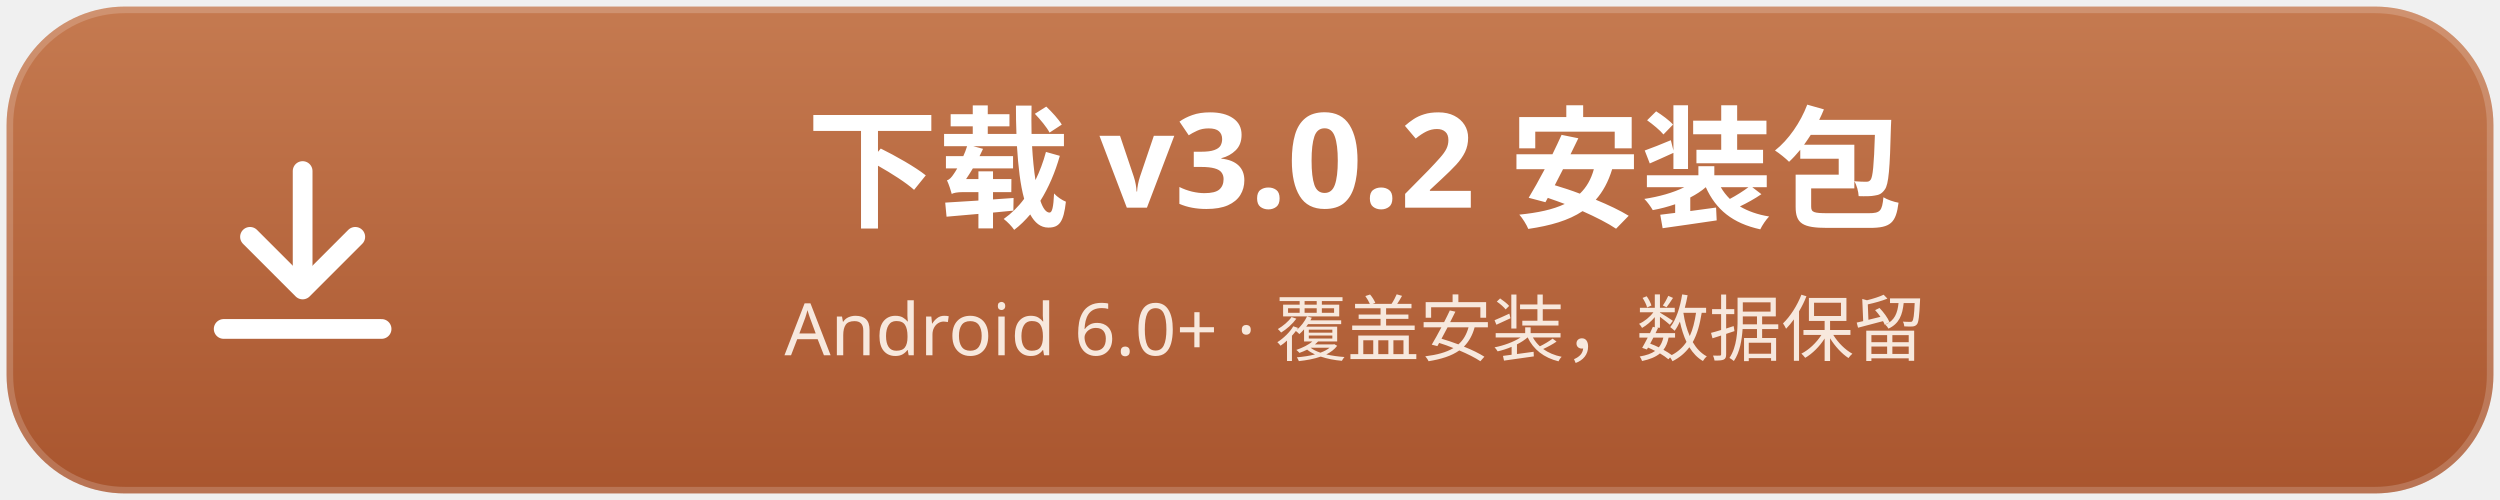
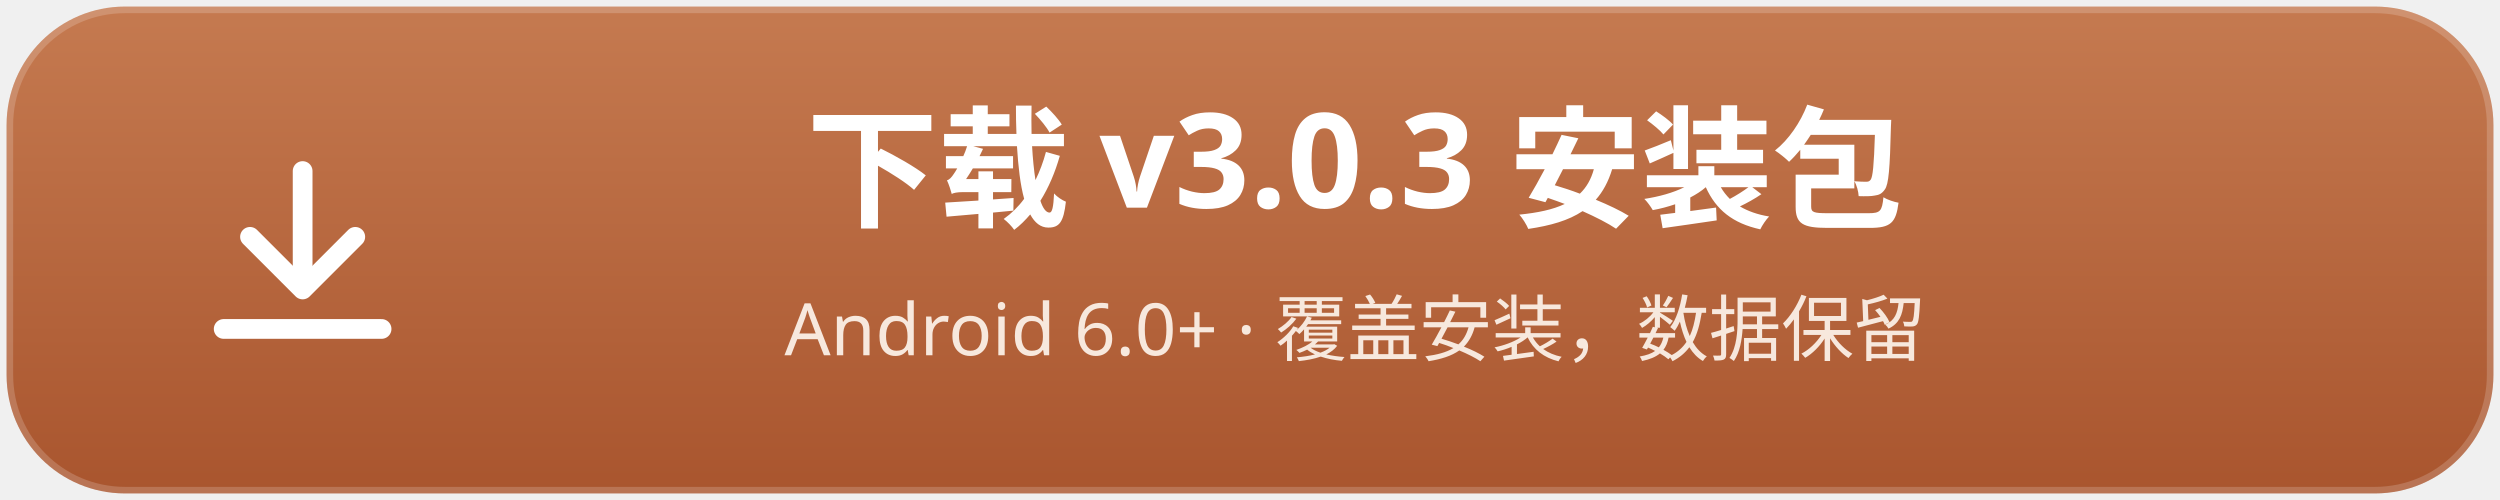
- <svg xmlns="http://www.w3.org/2000/svg" width="380" height="76" viewBox="0 0 380 76" role="img" aria-label="下载逐日 v3.0.2 安装包">
+ <svg xmlns="http://www.w3.org/2000/svg" width="380" height="76" viewBox="0 0 380 76" role="img" aria-label="下载逐日 v3.0.3 安装包">
  <defs>
    <linearGradient id="btn" x1="0" y1="0" x2="0" y2="1">
      <stop offset="0" stop-color="#C57A50" />
      <stop offset="1" stop-color="#A9552E" />
    </linearGradient>
  </defs>
  <rect x="1" y="1" width="378" height="74" rx="18" fill="url(#btn)" />
  <rect x="1.5" y="1.5" width="377" height="73" rx="17.5" fill="none" stroke="#FFFFFF" stroke-opacity="0.18" />
  <g fill="none" stroke="#FFFFFF" stroke-width="3" stroke-linecap="round" stroke-linejoin="round">
    <path d="M46 26 L46 43" />
    <path d="M38 36 L46 44 L54 36" />
    <path d="M34 50 L58 50" />
  </g>
-   <text x="206" y="33" text-anchor="middle" fill="#FFFFFF" font-family="PingFang SC, Microsoft YaHei, Noto Sans SC, sans-serif" font-size="20" font-weight="600">下载 v3.0.2 安装包</text>
+   <text x="206" y="33" text-anchor="middle" fill="#FFFFFF" font-family="PingFang SC, Microsoft YaHei, Noto Sans SC, sans-serif" font-size="20" font-weight="600">下载 v3.0.3 安装包</text>
  <text x="206" y="54" text-anchor="middle" fill="#F7E8DD" font-family="PingFang SC, Microsoft YaHei, Noto Sans SC, sans-serif" font-size="11">Android 6.0+ · 覆盖安装，数据保留</text>
</svg>
